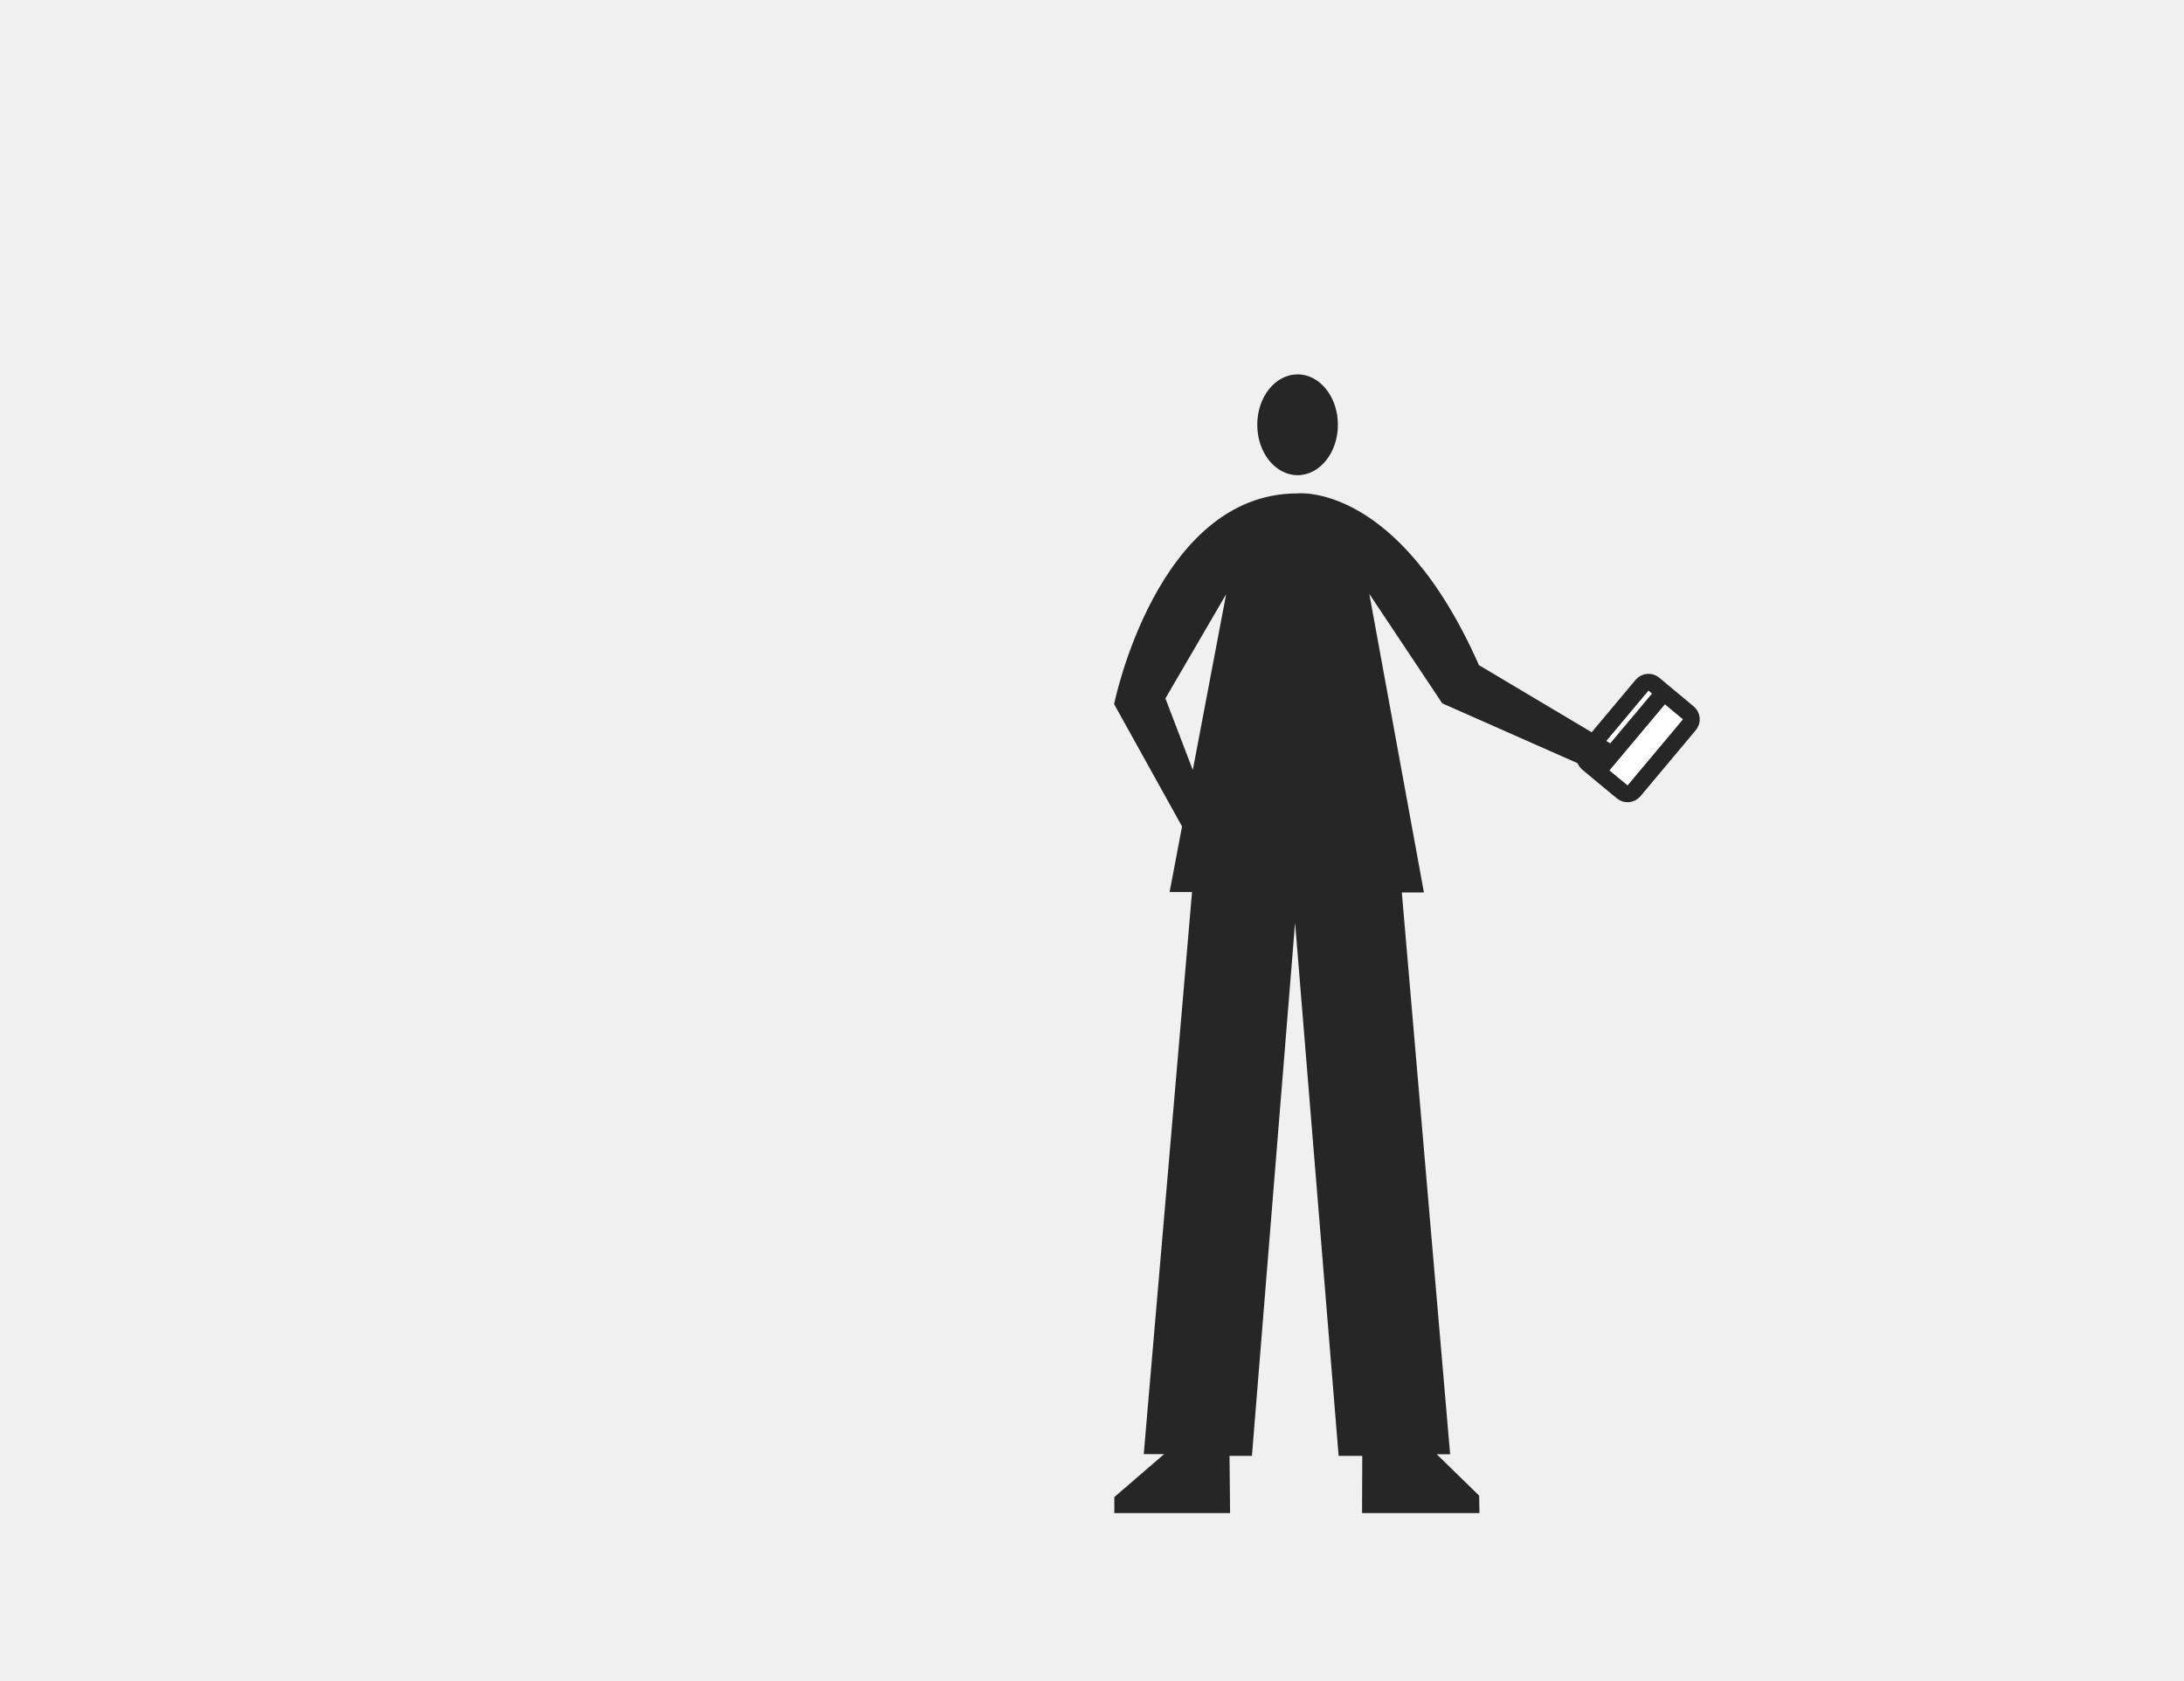
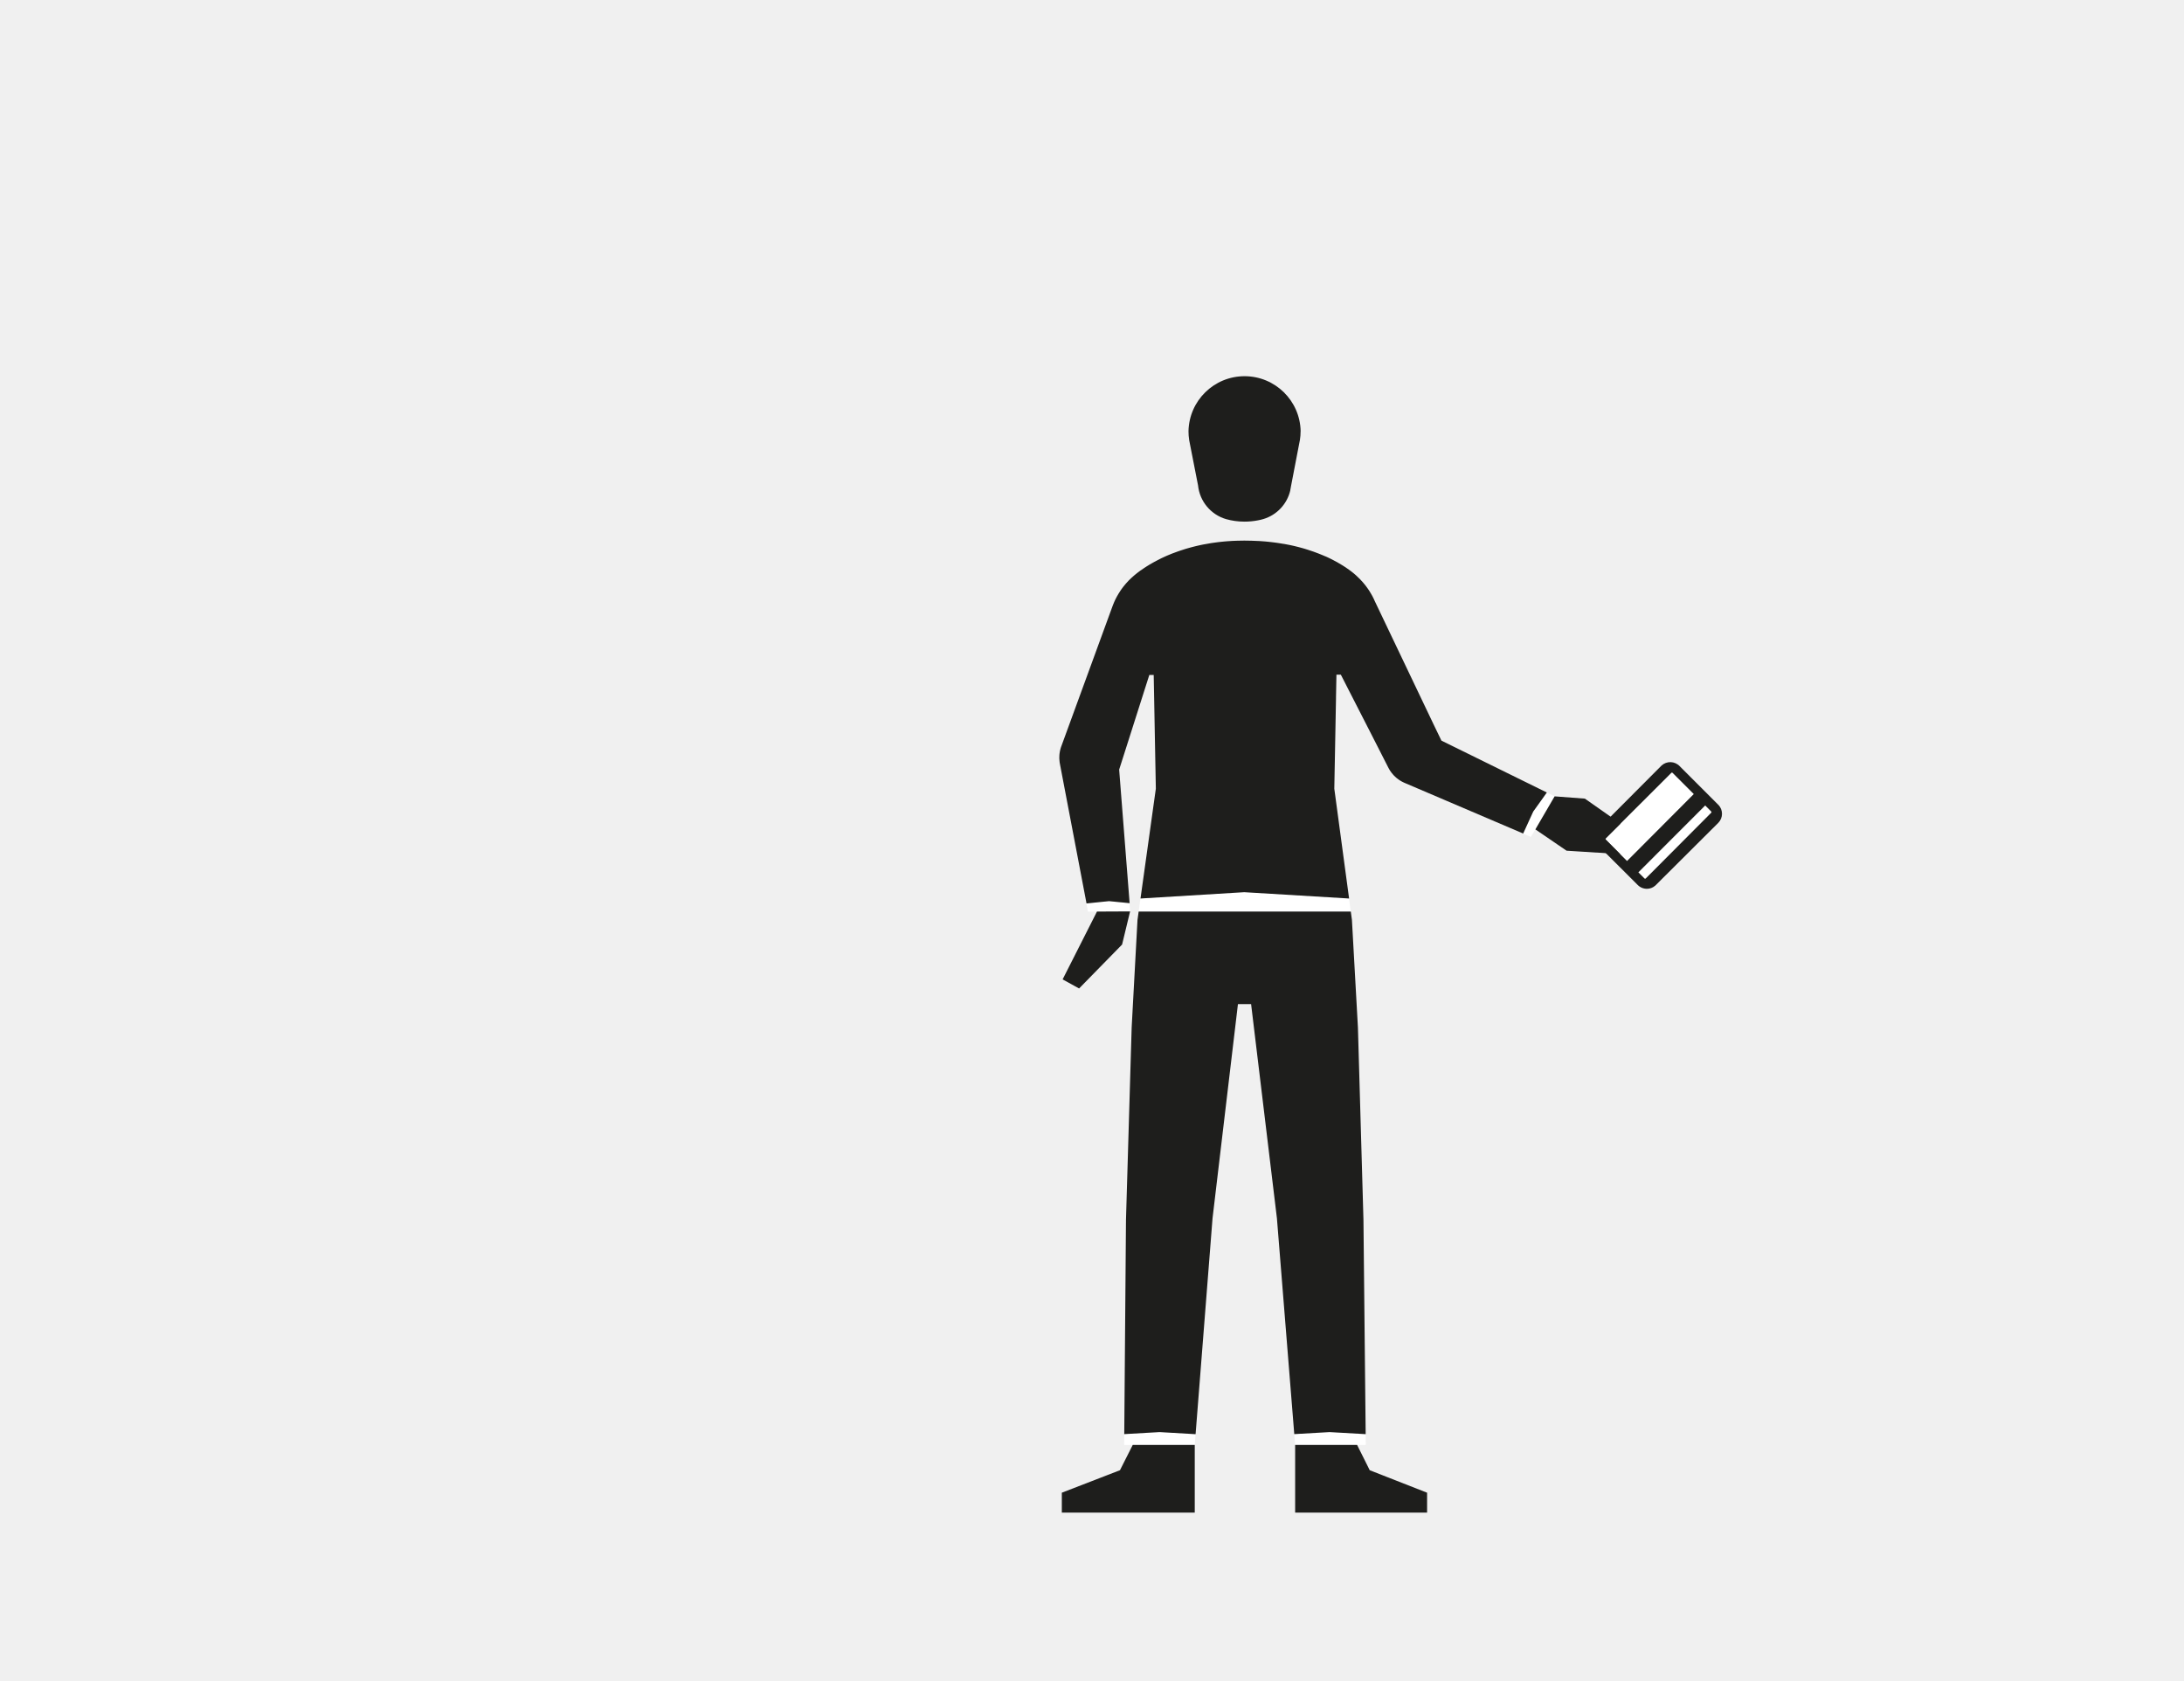
- <svg xmlns="http://www.w3.org/2000/svg" id="Capa_1" data-name="Capa 1" viewBox="0 0 1300 1000">
+ <svg xmlns="http://www.w3.org/2000/svg" id="Capa_3" data-name="Capa 3" viewBox="0 0 1300 1000">
  <defs>
-     <style>.cls-1{fill:#fff;stroke:#262626;stroke-miterlimit:10;stroke-width:10px;}.cls-2{fill:#262626;}</style>
+     <style>.cls-1{fill:#fff;}.cls-2{fill:#1e1e1c;}</style>
  </defs>
-   <path class="cls-1" d="M944.44,447.17l33-39.38a5,5,0,0,1,7-.61l6.57,5.51L1005,424.32a5,5,0,0,1,.61,7l-33,39.38a5,5,0,0,1-7,.61L953,460.88l-2-1.67-6-5A5,5,0,0,1,944.44,447.17Z" />
-   <line class="cls-1" x1="988.85" y1="414" x2="952.1" y2="457.79" />
-   <path class="cls-2" d="M951.75,459.85l7.15-17.21-78.57-46.76C832.06,286.77,772.28,293.66,772.28,293.66c-83.83,0-109.12,125.41-109.12,125.41l40.44,72.82-7.41,39h13.36L680.8,865.46h12.11L663.3,891v9.55h68.89l-.33-34.07,13.34,0,25.68-317.3,25.92,317.3,14.08,0-.13,34.07h69.88l-.18-10.38-25.28-24.66h8L834.42,531.15l13.15,0-32.5-177.67,43.42,65.14ZM710,458.3,693.7,415.68l36.14-62Z" />
-   <ellipse class="cls-2" cx="772.37" cy="252.81" rx="24" ry="30" />
+   <polygon class="cls-1" points="672.67 542.45 652.96 542.54 652.96 542.55 647.56 542.55 646.64 537.67 655.9 536.72 660.06 536.3 671.99 537.48 672.29 537.51 672.66 542.34 672.66 542.35 672.67 542.45" />
+   <polygon class="cls-1" points="913.92 493.63 914.37 492.85 922.61 478.71 925.37 473.98 925.22 473.96 925.26 473.9 920.74 471.67 917.62 476.05 917.21 476.62 912.64 483.03 909.89 489.04 908.8 491.43 906.65 496.13 911.19 498.08 913.92 493.63" />
+   <polygon class="cls-1" points="770.92 859.99 805.51 859.97 807.79 859.97 807.79 859.97 812.97 859.97 812.9 853.56 791.41 852.33 770.4 853.54 770.91 859.88 770.92 859.97 770.91 859.97 770.92 859.99" />
+   <polygon class="cls-1" points="711.66 853.58 711.16 859.97 711.15 859.97 711.15 859.99 676.57 859.97 674.26 859.97 674.26 859.97 669.14 859.97 669.2 853.54 690.27 852.33 711.66 853.58" />
+   <path class="cls-1" d="M804.05,542.54H677.77l0-.11,1.08-7.71c5.07-.36,61.75-3.76,61.75-3.76l62.38,3.8,1,7.67Z" />
+   <path class="cls-2" d="M707.81,261.88l.5,2.53C708.11,263.58,708,262.74,707.81,261.88Z" />
+   <path class="cls-2" d="M774.16,256.69a32.62,32.62,0,0,1-.39,5.07h0c-.13.88-.3,1.74-.5,2.59l-4.95,25.74a.2.2,0,0,1,0,.07l-.27,1.42a.59.59,0,0,1,0,.19,23.35,23.35,0,0,1-16.06,17.16,30.79,30.79,0,0,1-3.19.76,42,42,0,0,1-8,.77,40.39,40.39,0,0,1-11.13-1.53,23.4,23.4,0,0,1-16.54-20v0l-4.8-24.5-.5-2.54v-.08a32.91,32.91,0,0,1-.39-5.1,33.38,33.38,0,0,1,66.75,0Z" />
+   <path class="cls-2" d="M768,291.59l0,.19h0A.58.58,0,0,0,768,291.59Z" />
+   <polygon class="cls-2" points="812.9 853.56 791.41 852.33 770.4 853.54 760.07 725.07 744.7 597.61 736.87 597.61 736.87 597.61 721.75 725.07 711.66 853.58 690.27 852.33 669.2 853.54 670.23 725.97 673.61 611.53 677.08 547.52 677.77 542.54 804.05 542.54 804.72 547.52 808.29 611.53 811.58 725.97 812.9 853.56" />
+   <polygon class="cls-2" points="672.68 542.45 672.67 542.48 672.66 542.54 672.61 542.73 671.7 546.48 667.91 562.16 667.9 562.17 642.32 588.3 632.51 582.91 652.87 542.72 652.95 542.55 652.96 542.55 652.96 542.54 672.67 542.45 672.68 542.45" />
+   <polygon class="cls-2" points="711.16 859.97 711.16 900.25 632.04 900.25 632.04 888.41 658.99 877.99 666.65 875.03 669.06 870.25 674.26 859.97 674.26 859.97 674.26 859.97 676.57 859.97 711.15 859.99 711.15 859.97 711.16 859.97" />
+   <path class="cls-2" d="M920.74,471.67l-3.12,4.38-.41.57L912.64,483l-2.75,6-1.09,2.39-2.15,4.7-70.25-30-.63-.27-.81-.39c-.27-.14-.53-.27-.79-.42l-.78-.46c-.25-.16-.5-.32-.74-.49-.5-.35-1-.71-1.44-1.09s-.91-.8-1.33-1.23c-.19-.2-.38-.4-.55-.6a19.54,19.54,0,0,1-2-2.59h0c-.29-.47-.57-.95-.82-1.44h0l-6.42-12.6-1.86-3.64-1.79-3.52-13.55-26.47-3.29-6.45h0l-1.49-2.9h-2.61l-.26,13.52v.73l-.71,37.86-.12,6.06-.18,9.71,8.8,65.35L740.62,531s-56.68,3.4-61.75,3.76L688,469.4l-.21-11.29-.09-4.47L687,416l-.27-14.29h-2.61l-3.54,11.1-7.8,24.49-3.65,11.45h0l-1.56,4.89-1.33,4.16-.07.22.22,2.92h0l6,76.57h0l-.3,0-11.93-1.18-4.16.42-9.26.95L631,455.16v-.05l-.25-1.31s0,0,0,0,0-.08,0-.13a3,3,0,0,1-.06-.42,18.33,18.33,0,0,1-.09-3.91c0-.25,0-.5.07-.75.06-.49.14-1,.23-1.47s.21-1,.34-1.43l.21-.71.27-.79h0l.1-.25L662,361.37l.38-1a.49.49,0,0,1,.06-.17,41.55,41.55,0,0,1,3.32-6.8c.36-.61.74-1.2,1.14-1.78.16-.25.33-.5.5-.75l.53-.73c.17-.24.36-.49.54-.73l.2-.25c.48-.62,1-1.22,1.49-1.81a42.25,42.25,0,0,1,3.49-3.59h0l0,0,.05,0,.06-.06.52-.48c.14-.13.29-.27.48-.43l.67-.58.66-.53c.13-.12.27-.23.41-.34l1-.77.47-.35c.32-.25.66-.5,1-.76l.07,0c.58-.43,1.22-.86,1.9-1.32.46-.31.93-.62,1.44-.94l.77-.48,1.2-.74c.42-.25.85-.5,1.29-.74s.89-.51,1.35-.76c.7-.39,1.42-.78,2.18-1.17,1.49-.77,3.1-1.55,4.82-2.31l.87-.38c.89-.38,1.79-.76,2.72-1.12l1-.37,0,0c.81-.31,1.65-.61,2.5-.92l1.43-.49c.83-.29,1.69-.56,2.56-.83l.52-.17,1.17-.34c.5-.15,1-.29,1.49-.42s1-.28,1.52-.41l1.54-.39,1.59-.38,1.62-.36,1.64-.34c1.65-.33,3.35-.63,5.09-.9h.1l1.75-.25,1.82-.24c.61-.08,1.22-.14,1.84-.21l1.89-.19,1.92-.16c1.93-.15,3.91-.26,5.95-.31,1.35,0,2.73-.07,4.13-.07s2.88,0,4.28.07,2.6.09,3.87.16a2,2,0,0,1,.35,0c1.33.07,2.62.17,3.89.28l1.92.19,1.9.21c.46.05.93.1,1.39.17l1.36.18c.21,0,.43.05.64.09l.57.09h.08c1.05.16,2.08.33,3.1.51l.19,0q1.68.3,3.3.63l1.64.35,1.61.37,1.57.39,1.16.3,1.12.3,1.1.31,1.13.33c.6.19,1.2.36,1.78.56,1.18.36,2.31.75,3.4,1.14s1.9.69,2.8,1.05l.93.37c.83.33,1.64.67,2.42,1l.8.35.09,0,.86.39,1.25.59,1.22.6c2.47,1.23,4.64,2.45,6.51,3.62.66.4,1.3.81,1.89,1.2l.25.17c.78.52,1.49,1,2.13,1.49.27.19.53.39.78.58h0l.94.72.42.34.14.11.71.58.52.46.5.44a4.38,4.38,0,0,1,.37.34l.14.14a.94.94,0,0,1,.1.1.19.19,0,0,1,.08.07h0l0,0h0a41.47,41.47,0,0,1,3.51,3.63c.5.59,1,1.19,1.48,1.8s.87,1.15,1.28,1.75c.19.27.38.54.56.82s.37.56.55.84c.42.66.81,1.33,1.19,2,.19.34.37.68.55,1s.5,1,.74,1.48.37.8.54,1.21c.08.15.15.3.22.46h0v0l33.75,70.73h0l1.33,2.79h0L858,440.8h0l4.19,2.06,2.36,1.16Z" />
+   <polygon class="cls-2" points="849.46 888.41 849.46 900.25 770.92 900.25 770.92 859.99 805.51 859.97 807.79 859.97 807.79 859.97 813.08 870.55 815.31 875.03 825.59 879.06 849.46 888.41" />
+   <polygon class="cls-2" points="973.32 496.34 973.31 496.35 971.68 500.97 970.97 502.98 969.61 506.82 969.58 506.89 968.99 508.61 932.48 506.31 913.92 493.63 914.37 492.85 922.61 478.71 925.37 473.98 925.38 473.98 925.38 473.97 943.39 475.32 973.32 496.34" />
+   <path class="cls-1" d="M978.78,522.78l-.55-.57-1.1-1.1-8.86-8.88-8.15-8.16-4.35-4.36a.53.53,0,0,1,0-.73l1-1,35.49-35.42,2.63-2.63h0a.13.13,0,0,1,.07-.06.28.28,0,0,1,.16-.06.51.51,0,0,1,.35.07s0,0,0,0l0,0,.06.05,18.69,18.68,4.34,4.37a.45.45,0,0,1,0,.65l-1,1-34.4,34.54-3.62,3.63h0l-.09.06a.36.36,0,0,1-.2.08.59.59,0,0,1-.41-.1Z" />
+   <path class="cls-2" d="M1022.89,479.09l-4.51-4.52-18.89-18.89-.27-.25c-.18-.16-.39-.29-.59-.44a7.67,7.67,0,0,0-5.61-1.3,8.07,8.07,0,0,0-2.76,1,7.3,7.3,0,0,0-1.18.89l-.26.24-1.63,1.64L951.77,493l0,0a7.6,7.6,0,0,0-.13,10.56l4.51,4.51,8.16,8.14,8.88,8.86,1.66,1.67.22.2.27.24c.17.16.38.3.57.45a7.64,7.64,0,0,0,8.27.27,7.72,7.72,0,0,0,1.17-.87l.26-.25,2.63-2.63,34.58-34.45a7.67,7.67,0,0,0,.1-10.61Zm-54.42,33.36-.21-.22-8.14-8.15-4.35-4.37a.53.53,0,0,1,0-.73l1-1,35.49-35.42,2.63-2.63h0a.11.11,0,0,1,.07-.06.28.28,0,0,1,.16-.06.51.51,0,0,1,.35.07s0,0,0,0l0,0,.06.05,12.67,12.67Zm50.17-28.78-1,1-34.4,34.54-3.63,3.63h0a.18.18,0,0,1-.09.06.33.33,0,0,1-.19.08.58.58,0,0,1-.41-.1l-.13-.1-.55-.57-1.11-1.1-1.91-1.91L1015,479.39l3.62,3.63A.45.45,0,0,1,1018.64,483.67Z" />
</svg>
